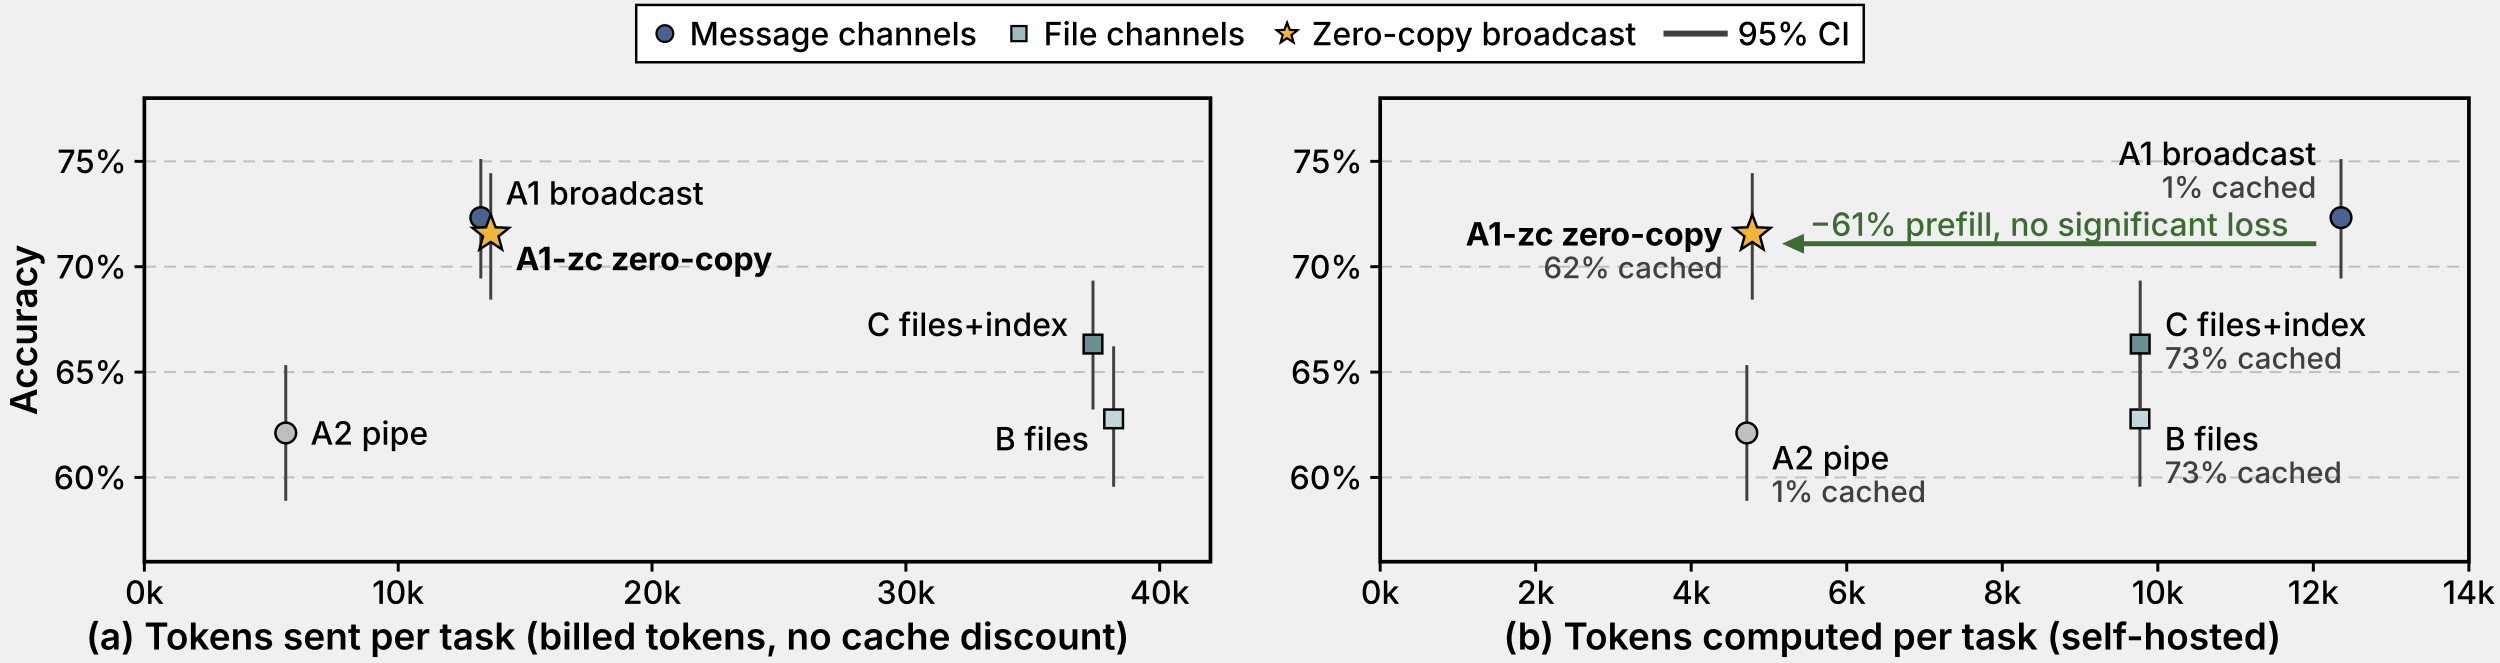
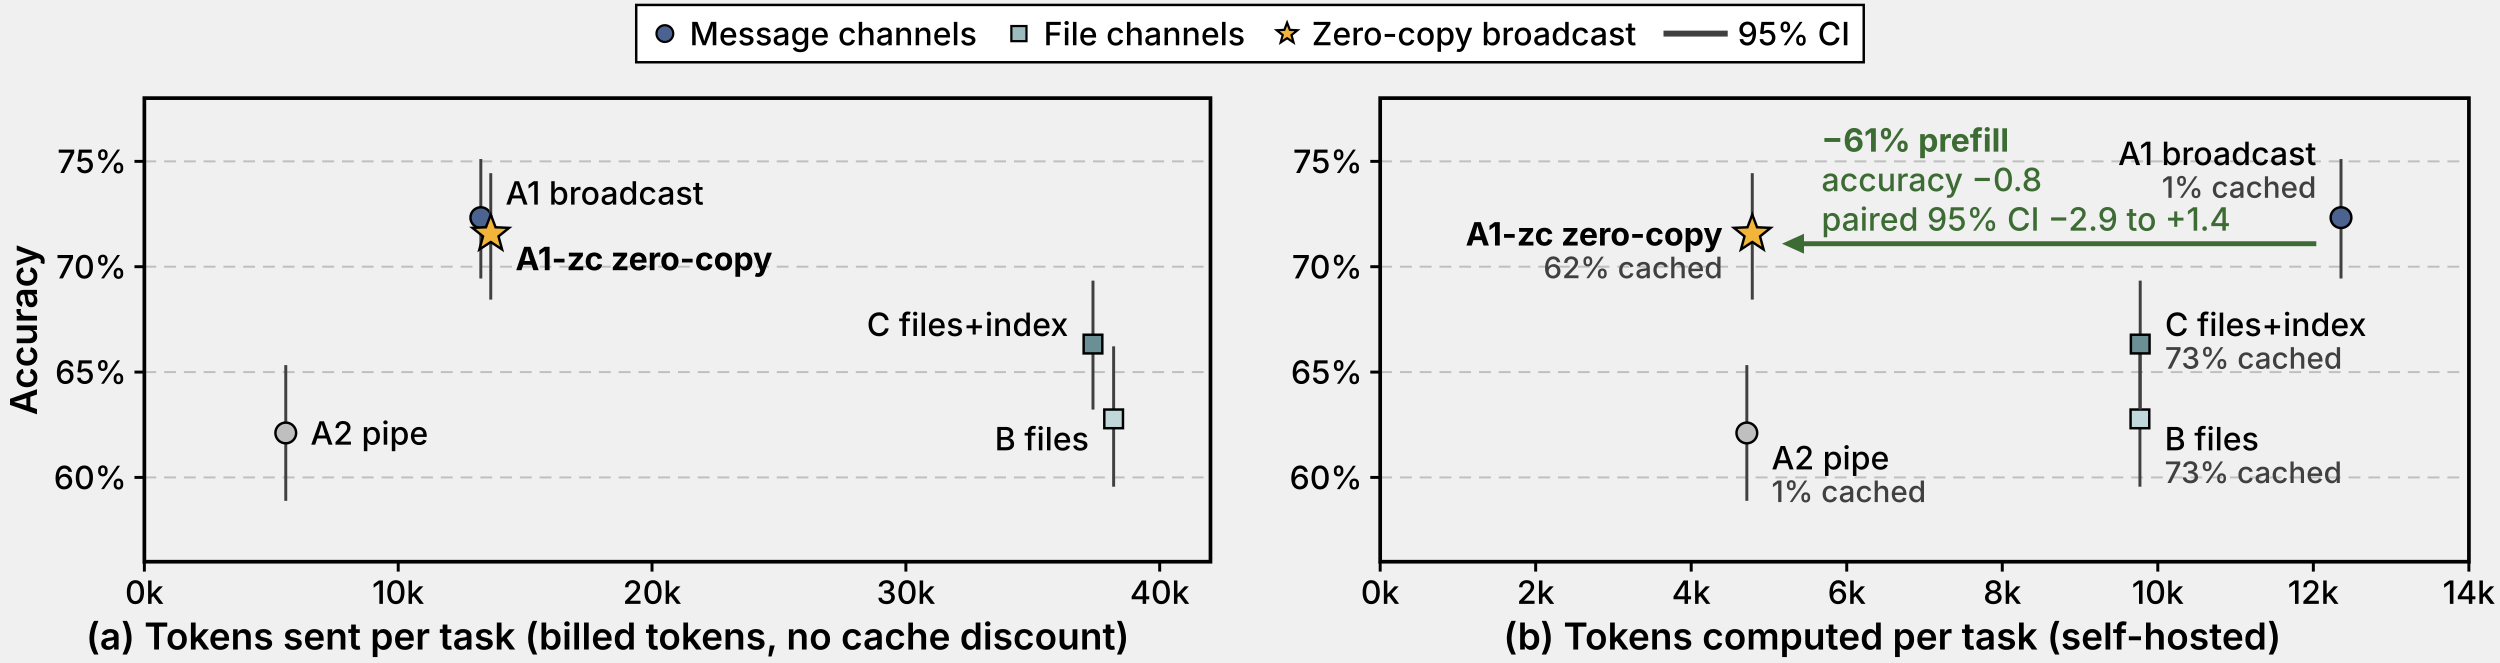
<svg xmlns="http://www.w3.org/2000/svg" width="506pt" height="134.03pt" viewBox="0 0 506 134.03">
  <line x1="29.22" y1="96.63" x2="245" y2="96.63" stroke="#BFBFBF" stroke-width="0.4" stroke-dasharray="2.4 1.6" />
  <line x1="29.22" y1="75.31" x2="245" y2="75.31" stroke="#BFBFBF" stroke-width="0.4" stroke-dasharray="2.4 1.6" />
  <line x1="29.22" y1="53.98" x2="245" y2="53.98" stroke="#BFBFBF" stroke-width="0.4" stroke-dasharray="2.4 1.6" />
  <line x1="29.22" y1="32.66" x2="245" y2="32.66" stroke="#BFBFBF" stroke-width="0.4" stroke-dasharray="2.4 1.6" />
  <path d="M97.32,56.37 L97.32,32.19" fill="none" stroke="#404040" stroke-width="0.6" stroke-linejoin="miter" stroke-linecap="butt" />
  <circle cx="97.32" cy="44.05" r="2.1" fill="#4A6390" stroke="#000000" stroke-width="0.5" />
  <text font-family="Inter">
    <tspan x="102.32" y="41.41" font-size="6.5" font-weight="500" fill="#000000">A1</tspan>
    <tspan x="111.1" y="41.41" font-size="6.5" font-weight="500" fill="#000000">broadcast</tspan>
  </text>
  <path d="M99.33,60.64 L99.33,35.05" fill="none" stroke="#404040" stroke-width="0.6" stroke-linejoin="miter" stroke-linecap="butt" />
  <polygon points="99.33,43.43 100.3,46 103.04,46.12 100.9,47.84 101.62,50.49 99.33,48.98 97.03,50.49 97.76,47.84 95.62,46.12 98.36,46" fill="#F2B53A" stroke="#000000" stroke-width="0.5" />
  <text font-family="Inter">
    <tspan x="104.33" y="54.69" font-size="6.5" font-weight="700" fill="#000000">A1-zc</tspan>
    <tspan x="123.65" y="54.69" font-size="6.5" font-weight="700" fill="#000000">zero-copy</tspan>
  </text>
  <path d="M57.84,101.37 L57.84,73.9" fill="none" stroke="#404040" stroke-width="0.6" stroke-linejoin="miter" stroke-linecap="butt" />
  <circle cx="57.84" cy="87.63" r="2.1" fill="#BFBFBF" stroke="#000000" stroke-width="0.5" />
  <text font-family="Inter">
    <tspan x="62.84" y="90" font-size="6.5" font-weight="500" fill="#000000">A2</tspan>
    <tspan x="73.18" y="90" font-size="6.5" font-weight="500" fill="#000000">pipe</tspan>
  </text>
  <path d="M225.4,98.51 L225.4,70.1" fill="none" stroke="#404040" stroke-width="0.6" stroke-linejoin="miter" stroke-linecap="butt" />
  <rect x="223.51" y="82.89" width="3.78" height="3.78" fill="#C0D8DA" stroke="#000000" stroke-width="0.5" />
  <text font-family="Inter">
    <tspan x="201.32" y="91.14" font-size="6.5" font-weight="500" fill="#000000">B</tspan>
    <tspan x="207.32" y="91.14" font-size="6.5" font-weight="500" fill="#000000">files</tspan>
  </text>
  <path d="M221.22,82.9 L221.22,56.8" fill="none" stroke="#404040" stroke-width="0.6" stroke-linejoin="miter" stroke-linecap="butt" />
  <rect x="219.33" y="67.75" width="3.78" height="3.78" fill="#6A9096" stroke="#000000" stroke-width="0.5" />
  <text font-family="Inter">
    <tspan x="175.43" y="68" font-size="6.5" font-weight="500" fill="#000000">C</tspan>
    <tspan x="181.93" y="68" font-size="6.5" font-weight="500" fill="#000000">files+index</tspan>
  </text>
  <text font-family="Inter">
    <tspan x="17.41" y="131.46" font-size="7.5" font-weight="600" fill="#000000">(a)</tspan>
    <tspan x="29.21" y="131.46" font-size="7.5" font-weight="600" fill="#000000">Tokens</tspan>
    <tspan x="57.27" y="131.46" font-size="7.5" font-weight="600" fill="#000000">sent</tspan>
    <tspan x="74.95" y="131.46" font-size="7.5" font-weight="600" fill="#000000">per</tspan>
    <tspan x="88.94" y="131.46" font-size="7.5" font-weight="600" fill="#000000">task</tspan>
    <tspan x="106.21" y="131.46" font-size="7.5" font-weight="600" fill="#000000">(billed</tspan>
    <tspan x="130.67" y="131.46" font-size="7.5" font-weight="600" fill="#000000">tokens,</tspan>
    <tspan x="159.18" y="131.46" font-size="7.5" font-weight="600" fill="#000000">no</tspan>
    <tspan x="170.23" y="131.46" font-size="7.5" font-weight="600" fill="#000000">cache</tspan>
    <tspan x="194.26" y="131.46" font-size="7.5" font-weight="600" fill="#000000">discount)</tspan>
  </text>
  <line x1="279.35" y1="96.63" x2="499.7" y2="96.63" stroke="#BFBFBF" stroke-width="0.4" stroke-dasharray="2.4 1.6" />
  <line x1="279.35" y1="75.31" x2="499.7" y2="75.31" stroke="#BFBFBF" stroke-width="0.4" stroke-dasharray="2.4 1.6" />
  <line x1="279.35" y1="53.98" x2="499.7" y2="53.98" stroke="#BFBFBF" stroke-width="0.4" stroke-dasharray="2.4 1.6" />
  <line x1="279.35" y1="32.66" x2="499.7" y2="32.66" stroke="#BFBFBF" stroke-width="0.4" stroke-dasharray="2.4 1.6" />
  <path d="M473.82,56.37 L473.82,32.19" fill="none" stroke="#404040" stroke-width="0.6" stroke-linejoin="miter" stroke-linecap="butt" />
  <circle cx="473.82" cy="44.05" r="2.1" fill="#4A6390" stroke="#000000" stroke-width="0.5" />
  <text font-family="Inter">
    <tspan x="428.71" y="33.41" font-size="6.5" font-weight="500" fill="#000000">A1</tspan>
    <tspan x="437.5" y="33.41" font-size="6.5" font-weight="500" fill="#000000">broadcast</tspan>
  </text>
  <text font-family="Inter">
    <tspan x="437.54" y="40.03" font-size="6" font-weight="500" fill="#404040">1%</tspan>
    <tspan x="447.59" y="40.03" font-size="6" font-weight="500" fill="#404040">cached</tspan>
  </text>
  <path d="M354.66,60.64 L354.66,35.05" fill="none" stroke="#404040" stroke-width="0.6" stroke-linejoin="miter" stroke-linecap="butt" />
  <polygon points="354.66,43.43 355.63,46 358.37,46.12 356.23,47.84 356.95,50.49 354.66,48.98 352.37,50.49 353.09,47.84 350.95,46.12 353.69,46" fill="#F2B53A" stroke="#000000" stroke-width="0.5" />
  <text font-family="Inter">
    <tspan x="296.65" y="49.69" font-size="6.5" font-weight="700" fill="#000000">A1-zc</tspan>
    <tspan x="315.98" y="49.69" font-size="6.5" font-weight="700" fill="#000000">zero-copy</tspan>
  </text>
  <text font-family="Inter">
    <tspan x="312.39" y="56.31" font-size="6" font-weight="500" fill="#404040">62%</tspan>
    <tspan x="327.43" y="56.31" font-size="6" font-weight="500" fill="#404040">cached</tspan>
  </text>
  <path d="M353.56,101.37 L353.56,73.9" fill="none" stroke="#404040" stroke-width="0.6" stroke-linejoin="miter" stroke-linecap="butt" />
  <circle cx="353.56" cy="87.63" r="2.1" fill="#BFBFBF" stroke="#000000" stroke-width="0.5" />
  <text font-family="Inter">
    <tspan x="358.56" y="95" font-size="6.5" font-weight="500" fill="#000000">A2</tspan>
    <tspan x="368.91" y="95" font-size="6.5" font-weight="500" fill="#000000">pipe</tspan>
  </text>
  <text font-family="Inter">
    <tspan x="358.56" y="101.62" font-size="6" font-weight="500" fill="#404040">1%</tspan>
    <tspan x="368.61" y="101.62" font-size="6" font-weight="500" fill="#404040">cached</tspan>
  </text>
  <path d="M433.12,98.51 L433.12,70.1" fill="none" stroke="#404040" stroke-width="0.6" stroke-linejoin="miter" stroke-linecap="butt" />
  <rect x="431.23" y="82.89" width="3.78" height="3.78" fill="#C0D8DA" stroke="#000000" stroke-width="0.5" />
  <text font-family="Inter">
    <tspan x="438.12" y="91.14" font-size="6.5" font-weight="500" fill="#000000">B</tspan>
    <tspan x="444.12" y="91.14" font-size="6.5" font-weight="500" fill="#000000">files</tspan>
  </text>
  <text font-family="Inter">
    <tspan x="438.12" y="97.76" font-size="6" font-weight="500" fill="#404040">73%</tspan>
    <tspan x="452.77" y="97.76" font-size="6" font-weight="500" fill="#404040">cached</tspan>
  </text>
  <path d="M433.18,82.9 L433.18,56.8" fill="none" stroke="#404040" stroke-width="0.6" stroke-linejoin="miter" stroke-linecap="butt" />
  <rect x="431.29" y="67.75" width="3.78" height="3.78" fill="#6A9096" stroke="#000000" stroke-width="0.5" />
  <text font-family="Inter">
    <tspan x="438.18" y="68" font-size="6.5" font-weight="500" fill="#000000">C</tspan>
    <tspan x="444.68" y="68" font-size="6.5" font-weight="500" fill="#000000">files+index</tspan>
  </text>
  <text font-family="Inter">
    <tspan x="438.18" y="74.62" font-size="6" font-weight="500" fill="#404040">73%</tspan>
    <tspan x="452.83" y="74.62" font-size="6" font-weight="500" fill="#404040">cached</tspan>
  </text>
  <path d="M468.82,49.33 L364.46,49.33" fill="none" stroke="#3D6B34" stroke-width="1" stroke-linejoin="miter" stroke-linecap="butt" />
  <polygon points="360.66,49.33 365.13,47.31 365.13,51.35" fill="#3D6B34" />
  <text font-family="Inter">
-     <tspan x="366.28" y="47.73" font-size="6.5" font-weight="500" fill="#3D6B34">−61%</tspan>
-     <tspan x="385.6" y="47.73" font-size="6.5" font-weight="500" fill="#3D6B34">prefill,</tspan>
-     <tspan x="406.86" y="47.73" font-size="6.5" font-weight="500" fill="#3D6B34">no</tspan>
-     <tspan x="416.43" y="47.73" font-size="6.5" font-weight="500" fill="#3D6B34">significant</tspan>
-     <tspan x="450.63" y="47.73" font-size="6.5" font-weight="500" fill="#3D6B34">loss</tspan>
+     <tspan x="368.66" y="46.69" font-size="6.5" font-weight="500" fill="#3D6B34">paired</tspan>
+     <tspan x="390.03" y="46.69" font-size="6.5" font-weight="500" fill="#3D6B34">95%</tspan>
+     <tspan x="406.23" y="46.69" font-size="6.5" font-weight="500" fill="#3D6B34">CI</tspan>
+     <tspan x="414.5" y="46.69" font-size="6.5" font-weight="500" fill="#3D6B34">−2.9</tspan>
+     <tspan x="430.39" y="46.69" font-size="6.5" font-weight="500" fill="#3D6B34">to</tspan>
+     <tspan x="438.2" y="46.69" font-size="6.5" font-weight="500" fill="#3D6B34">+1.4</tspan>
+   </text>
+   <text font-family="Inter">
+     <tspan x="368.66" y="30.69" font-size="6.5" font-weight="700" fill="#3D6B34">−61%</tspan>
+     <tspan x="388.24" y="30.69" font-size="6.5" font-weight="700" fill="#3D6B34">prefill</tspan>
+   </text>
+   <text font-family="Inter">
+     <tspan x="368.66" y="38.69" font-size="6.5" font-weight="500" fill="#3D6B34">accuracy</tspan>
+     <tspan x="399.04" y="38.69" font-size="6.5" font-weight="500" fill="#3D6B34">−0.8</tspan>
  </text>
  <text font-family="Inter">
    <tspan x="304.29" y="131.46" font-size="7.5" font-weight="600" fill="#000000">(b)</tspan>
    <tspan x="316.45" y="131.46" font-size="7.5" font-weight="600" fill="#000000">Tokens</tspan>
    <tspan x="344.52" y="131.46" font-size="7.5" font-weight="600" fill="#000000">computed</tspan>
    <tspan x="383.06" y="131.46" font-size="7.5" font-weight="600" fill="#000000">per</tspan>
    <tspan x="397.04" y="131.46" font-size="7.5" font-weight="600" fill="#000000">task</tspan>
    <tspan x="414.31" y="131.46" font-size="7.5" font-weight="600" fill="#000000">(self-hosted)</tspan>
  </text>
  <rect x="128.77" y="1" width="248.45" height="11.6" fill="white" stroke="#000" stroke-width="0.5" />
  <circle cx="134.57" cy="6.8" r="1.7" fill="#4A6390" stroke="#000000" stroke-width="0.45" />
  <text font-family="Inter">
    <tspan x="139.57" y="9.16" font-size="6.5" font-weight="500" fill="#000000">Message</tspan>
    <tspan x="169.6" y="9.16" font-size="6.5" font-weight="500" fill="#000000">channels</tspan>
  </text>
  <rect x="204.7" y="5.27" width="3.06" height="3.06" fill="#9CBBBE" stroke="#000000" stroke-width="0.45" />
  <text font-family="Inter">
    <tspan x="211.23" y="9.16" font-size="6.5" font-weight="500" fill="#000000">File</tspan>
    <tspan x="223.88" y="9.16" font-size="6.5" font-weight="500" fill="#000000">channels</tspan>
  </text>
  <polygon points="260.51,4.59 261.06,6.04 262.61,6.12 261.4,7.09 261.81,8.59 260.51,7.73 259.21,8.59 259.62,7.09 258.41,6.12 259.96,6.04" fill="#F2B53A" stroke="#000000" stroke-width="0.45" />
  <text font-family="Inter">
    <tspan x="265.51" y="9.16" font-size="6.5" font-weight="500" fill="#000000">Zero-copy</tspan>
    <tspan x="299.86" y="9.16" font-size="6.5" font-weight="500" fill="#000000">broadcast</tspan>
  </text>
  <line x1="336.69" y1="6.8" x2="349.69" y2="6.8" stroke="#404040" stroke-width="1.2" />
  <text font-family="Inter">
    <tspan x="351.69" y="9.16" font-size="6.5" font-weight="500" fill="#000000">95%</tspan>
    <tspan x="367.89" y="9.16" font-size="6.5" font-weight="500" fill="#000000">CI</tspan>
  </text>
  <rect x="29.22" y="19.86" width="215.78" height="93.83" fill="none" stroke="#000" stroke-width="0.75" />
  <line x1="27.22" y1="96.63" x2="29.22" y2="96.63" stroke="#000" stroke-width="0.6" />
  <text font-family="Inter">
    <tspan x="10.88" y="99" font-size="6.5" font-weight="500" fill="#000000">60%</tspan>
  </text>
  <line x1="27.22" y1="75.31" x2="29.22" y2="75.31" stroke="#000" stroke-width="0.6" />
  <text font-family="Inter">
    <tspan x="11.15" y="77.67" font-size="6.5" font-weight="500" fill="#000000">65%</tspan>
  </text>
  <line x1="27.22" y1="53.98" x2="29.22" y2="53.98" stroke="#000" stroke-width="0.6" />
  <text font-family="Inter">
    <tspan x="11.36" y="56.35" font-size="6.5" font-weight="500" fill="#000000">70%</tspan>
  </text>
  <line x1="27.22" y1="32.66" x2="29.22" y2="32.66" stroke="#000" stroke-width="0.6" />
  <text font-family="Inter">
    <tspan x="11.6" y="35.02" font-size="6.5" font-weight="500" fill="#000000">75%</tspan>
  </text>
  <text font-family="Inter" transform="rotate(-90 4.75 66.78)">
    <tspan x="-12.52" y="69.51" font-size="7.5" font-weight="600" fill="#000000">Accuracy</tspan>
  </text>
  <line x1="29.22" y1="113.69" x2="29.22" y2="115.69" stroke="#000" stroke-width="0.6" />
  <text font-family="Inter">
    <tspan x="25.31" y="122.22" font-size="6.5" font-weight="500" fill="#000000">0k</tspan>
  </text>
  <line x1="80.6" y1="113.69" x2="80.6" y2="115.69" stroke="#000" stroke-width="0.6" />
  <text font-family="Inter">
    <tspan x="75.33" y="122.22" font-size="6.5" font-weight="500" fill="#000000">10k</tspan>
  </text>
  <line x1="131.97" y1="113.69" x2="131.97" y2="115.69" stroke="#000" stroke-width="0.6" />
  <text font-family="Inter">
    <tspan x="126.06" y="122.22" font-size="6.5" font-weight="500" fill="#000000">20k</tspan>
  </text>
  <line x1="183.35" y1="113.69" x2="183.35" y2="115.69" stroke="#000" stroke-width="0.6" />
  <text font-family="Inter">
    <tspan x="177.4" y="122.22" font-size="6.5" font-weight="500" fill="#000000">30k</tspan>
  </text>
  <line x1="234.72" y1="113.69" x2="234.72" y2="115.69" stroke="#000" stroke-width="0.6" />
  <text font-family="Inter">
    <tspan x="228.68" y="122.22" font-size="6.5" font-weight="500" fill="#000000">40k</tspan>
  </text>
  <rect x="279.35" y="19.86" width="220.36" height="93.83" fill="none" stroke="#000" stroke-width="0.75" />
  <line x1="277.35" y1="96.63" x2="279.35" y2="96.63" stroke="#000" stroke-width="0.6" />
  <text font-family="Inter">
    <tspan x="261" y="99" font-size="6.5" font-weight="500" fill="#000000">60%</tspan>
  </text>
  <line x1="277.35" y1="75.31" x2="279.35" y2="75.31" stroke="#000" stroke-width="0.6" />
  <text font-family="Inter">
    <tspan x="261.28" y="77.67" font-size="6.5" font-weight="500" fill="#000000">65%</tspan>
  </text>
  <line x1="277.35" y1="53.98" x2="279.35" y2="53.98" stroke="#000" stroke-width="0.6" />
  <text font-family="Inter">
    <tspan x="261.48" y="56.35" font-size="6.5" font-weight="500" fill="#000000">70%</tspan>
  </text>
  <line x1="277.35" y1="32.66" x2="279.35" y2="32.66" stroke="#000" stroke-width="0.6" />
  <text font-family="Inter">
    <tspan x="261.72" y="35.02" font-size="6.5" font-weight="500" fill="#000000">75%</tspan>
  </text>
  <line x1="279.35" y1="113.69" x2="279.35" y2="115.69" stroke="#000" stroke-width="0.6" />
  <text font-family="Inter">
    <tspan x="275.43" y="122.22" font-size="6.5" font-weight="500" fill="#000000">0k</tspan>
  </text>
  <line x1="310.82" y1="113.69" x2="310.82" y2="115.69" stroke="#000" stroke-width="0.6" />
  <text font-family="Inter">
    <tspan x="307.01" y="122.22" font-size="6.5" font-weight="500" fill="#000000">2k</tspan>
  </text>
  <line x1="342.3" y1="113.69" x2="342.3" y2="115.69" stroke="#000" stroke-width="0.6" />
  <text font-family="Inter">
    <tspan x="338.35" y="122.22" font-size="6.5" font-weight="500" fill="#000000">4k</tspan>
  </text>
  <line x1="373.78" y1="113.69" x2="373.78" y2="115.69" stroke="#000" stroke-width="0.6" />
  <text font-family="Inter">
    <tspan x="369.92" y="122.22" font-size="6.5" font-weight="500" fill="#000000">6k</tspan>
  </text>
  <line x1="405.26" y1="113.69" x2="405.26" y2="115.69" stroke="#000" stroke-width="0.6" />
  <text font-family="Inter">
    <tspan x="401.4" y="122.22" font-size="6.5" font-weight="500" fill="#000000">8k</tspan>
  </text>
  <line x1="436.74" y1="113.69" x2="436.74" y2="115.69" stroke="#000" stroke-width="0.6" />
  <text font-family="Inter">
    <tspan x="431.48" y="122.22" font-size="6.5" font-weight="500" fill="#000000">10k</tspan>
  </text>
  <line x1="468.22" y1="113.69" x2="468.22" y2="115.69" stroke="#000" stroke-width="0.6" />
  <text font-family="Inter">
    <tspan x="463.05" y="122.22" font-size="6.5" font-weight="500" fill="#000000">12k</tspan>
  </text>
  <line x1="499.7" y1="113.69" x2="499.7" y2="115.69" stroke="#000" stroke-width="0.6" />
  <text font-family="Inter">
    <tspan x="494.4" y="122.22" font-size="6.5" font-weight="500" fill="#000000">14k</tspan>
  </text>
</svg>
